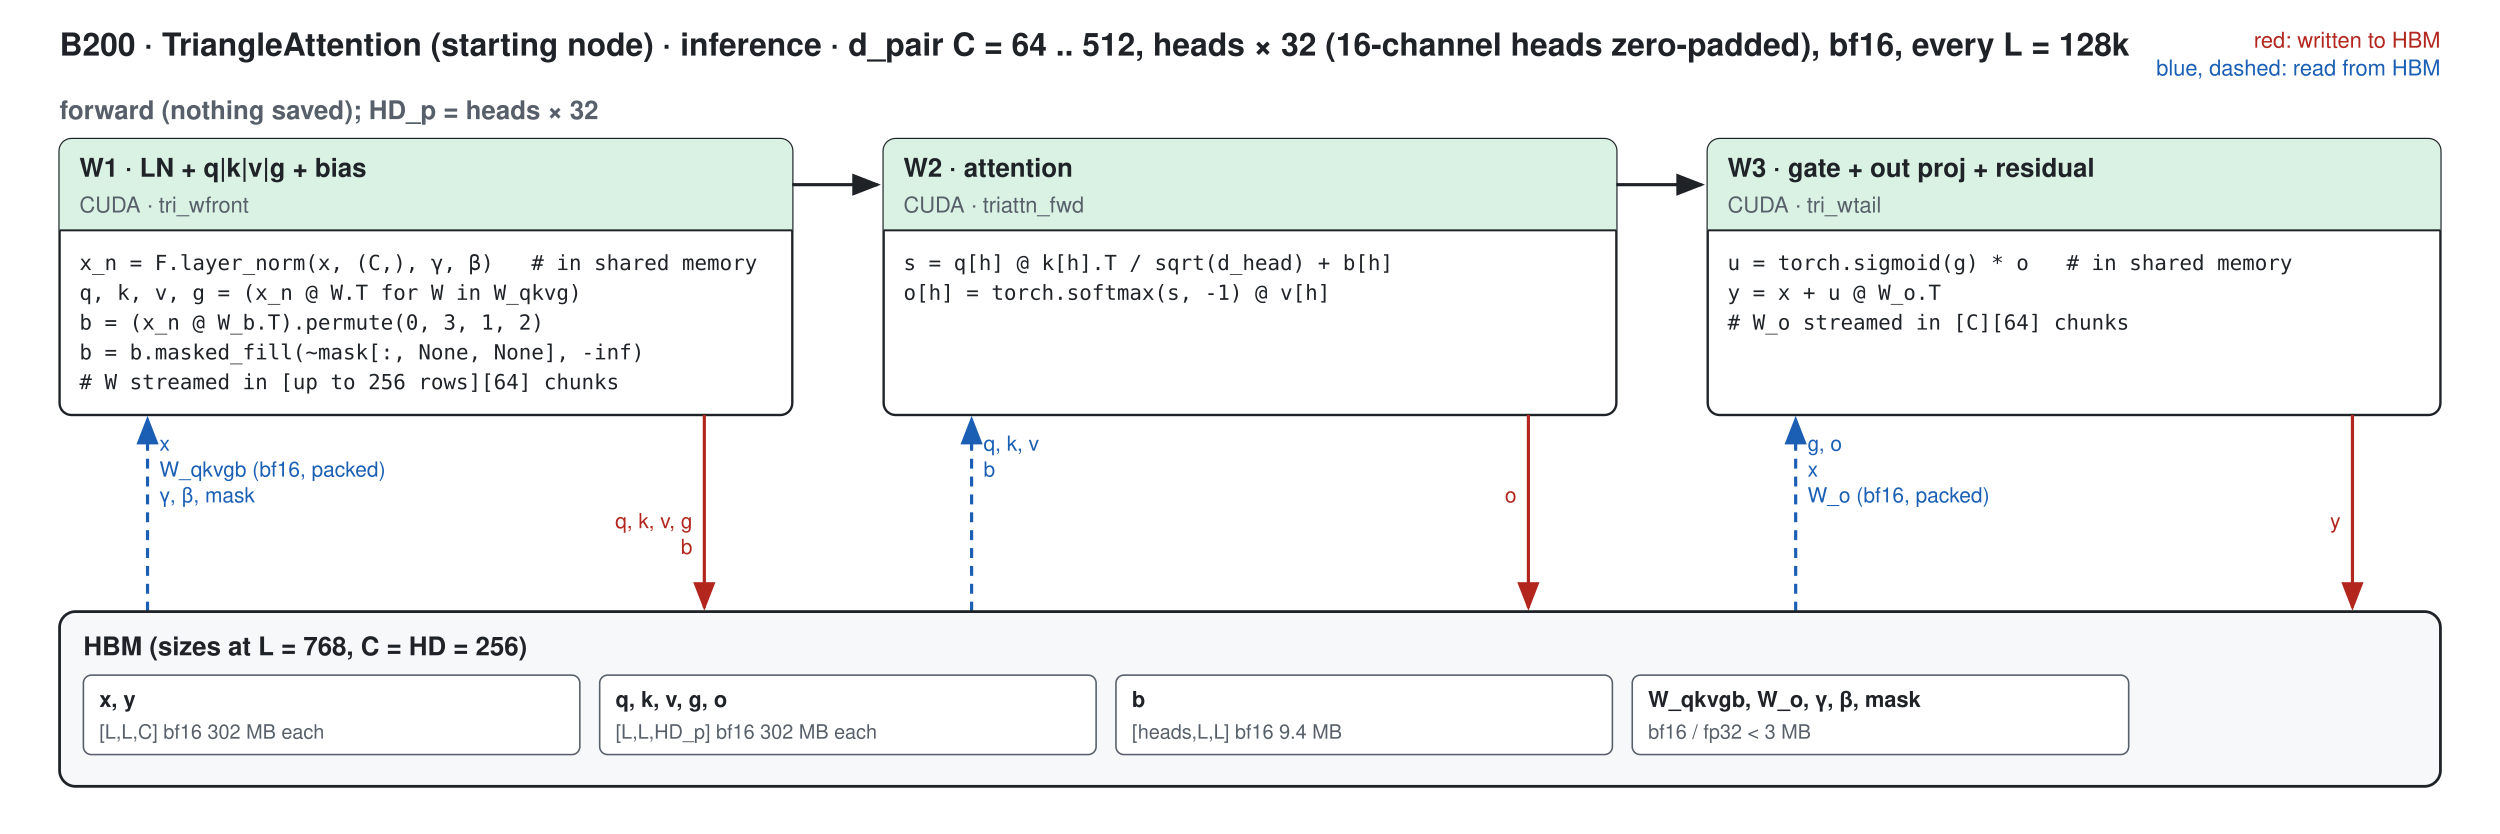
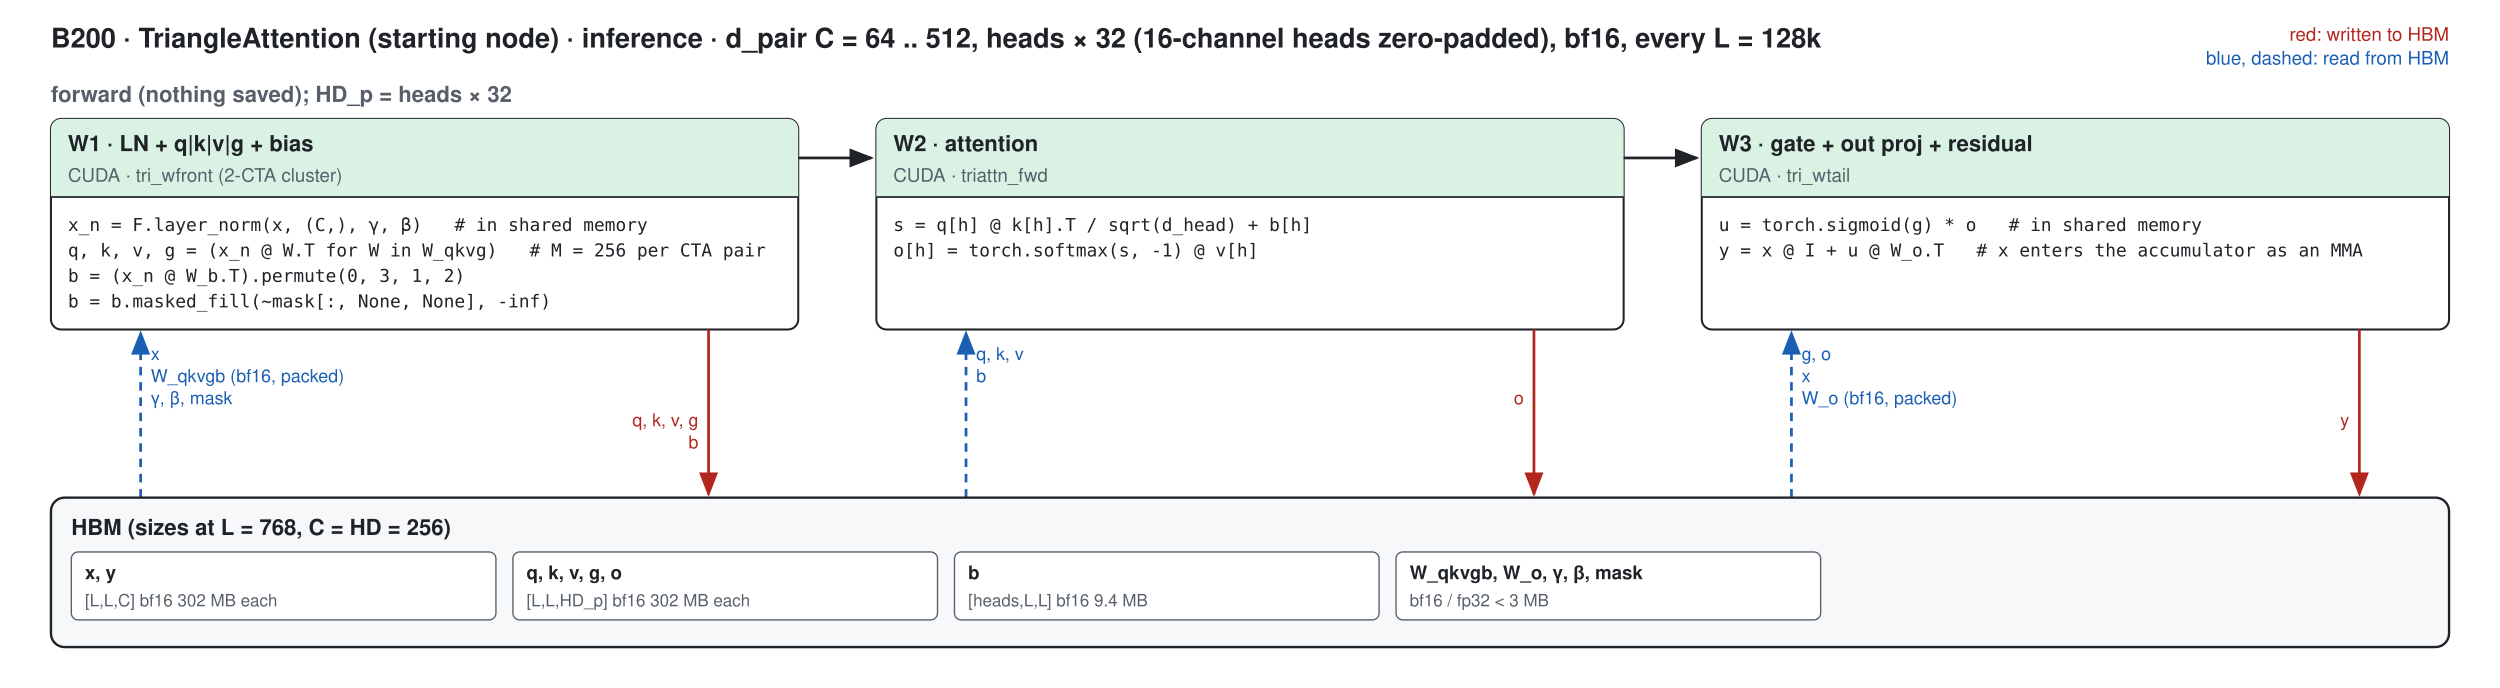
- <svg xmlns="http://www.w3.org/2000/svg" width="1259" height="420" viewBox="0 0 1259 420">
+ <svg xmlns="http://www.w3.org/2000/svg" width="1472" height="405" viewBox="0 0 1472 405">
  <defs>
    <marker id="head-1f2328" markerWidth="9" markerHeight="7" refX="8" refY="3.5" orient="auto">
      <polygon points="0 0, 9 3.5, 0 7" fill="#1f2328" />
    </marker>
    <marker id="head-b3261e" markerWidth="9" markerHeight="7" refX="8" refY="3.5" orient="auto">
      <polygon points="0 0, 9 3.5, 0 7" fill="#b3261e" />
    </marker>
    <marker id="head-1a5fb4" markerWidth="9" markerHeight="7" refX="8" refY="3.5" orient="auto">
      <polygon points="0 0, 9 3.5, 0 7" fill="#1a5fb4" />
    </marker>
  </defs>
-   <rect width="1259" height="420" fill="#ffffff" />
+   <rect width="1472" height="405" fill="#ffffff" />
  <text x="30.0" y="28.0" font-family="Helvetica, Arial, sans-serif" font-size="16" font-weight="bold" fill="#1f2328" text-anchor="start">B200 · TriangleAttention (starting node) · inference · d_pair C = 64 .. 512, heads × 32 (16-channel heads zero-padded), bf16, every L = 128k</text>
-   <text x="1229.0" y="24.0" font-family="Helvetica, Arial, sans-serif" font-size="11" font-weight="normal" fill="#b3261e" text-anchor="end">red: written to HBM</text>
-   <text x="1229.0" y="38.0" font-family="Helvetica, Arial, sans-serif" font-size="11" font-weight="normal" fill="#1a5fb4" text-anchor="end">blue, dashed: read from HBM</text>
+   <text x="1442.0" y="24.0" font-family="Helvetica, Arial, sans-serif" font-size="11" font-weight="normal" fill="#b3261e" text-anchor="end">red: written to HBM</text>
+   <text x="1442.0" y="38.0" font-family="Helvetica, Arial, sans-serif" font-size="11" font-weight="normal" fill="#1a5fb4" text-anchor="end">blue, dashed: read from HBM</text>
  <text x="30.0" y="60.0" font-family="Helvetica, Arial, sans-serif" font-size="13" font-weight="bold" fill="#57606a" text-anchor="start">forward (nothing saved); HD_p = heads × 32</text>
-   <rect x="30" y="70" width="369" height="139" rx="6" fill="#ffffff" stroke="#1f2328" stroke-width="1.2" />
-   <path d="M36,70 h357 a6,6 0 0 1 6,6 v40 h-369 v-40 a6,6 0 0 1 6,-6 z" fill="#d9f2e3" />
-   <line x1="30" y1="116" x2="399" y2="116" stroke="#1f2328" stroke-width="1" />
+   <rect x="30" y="70" width="440" height="124" rx="6" fill="#ffffff" stroke="#1f2328" stroke-width="1.2" />
+   <path d="M36,70 h428 a6,6 0 0 1 6,6 v40 h-440 v-40 a6,6 0 0 1 6,-6 z" fill="#d9f2e3" />
+   <line x1="30" y1="116" x2="470" y2="116" stroke="#1f2328" stroke-width="1" />
  <text x="40.0" y="89.0" font-family="Helvetica, Arial, sans-serif" font-size="13" font-weight="bold" fill="#1f2328" text-anchor="start">W1 · LN + q|k|v|g + bias</text>
-   <text x="40.0" y="107.0" font-family="Helvetica, Arial, sans-serif" font-size="11" font-weight="normal" fill="#57606a" text-anchor="start">CUDA · tri_wfront</text>
+   <text x="40.0" y="107.0" font-family="Helvetica, Arial, sans-serif" font-size="11" font-weight="normal" fill="#57606a" text-anchor="start">CUDA · tri_wfront (2-CTA cluster)</text>
  <text x="40.0" y="136.0" font-family="Menlo, Consolas, monospace" font-size="10.5" font-weight="normal" fill="#1f2328" text-anchor="start" xml:space="preserve">x_n = F.layer_norm(x, (C,), γ, β)   # in shared memory</text>
-   <text x="40.0" y="151.0" font-family="Menlo, Consolas, monospace" font-size="10.5" font-weight="normal" fill="#1f2328" text-anchor="start" xml:space="preserve">q, k, v, g = (x_n @ W.T for W in W_qkvg)</text>
+   <text x="40.0" y="151.0" font-family="Menlo, Consolas, monospace" font-size="10.5" font-weight="normal" fill="#1f2328" text-anchor="start" xml:space="preserve">q, k, v, g = (x_n @ W.T for W in W_qkvg)   # M = 256 per CTA pair</text>
  <text x="40.0" y="166.0" font-family="Menlo, Consolas, monospace" font-size="10.5" font-weight="normal" fill="#1f2328" text-anchor="start" xml:space="preserve">b = (x_n @ W_b.T).permute(0, 3, 1, 2)</text>
  <text x="40.0" y="181.0" font-family="Menlo, Consolas, monospace" font-size="10.5" font-weight="normal" fill="#1f2328" text-anchor="start" xml:space="preserve">b = b.masked_fill(~mask[:, None, None], -inf)</text>
-   <text x="40.0" y="196.0" font-family="Menlo, Consolas, monospace" font-size="10.5" font-weight="normal" fill="#1f2328" text-anchor="start" xml:space="preserve"># W streamed in [up to 256 rows][64] chunks</text>
-   <line x1="399.0" y1="93.0" x2="442.0" y2="93.0" stroke="#1f2328" stroke-width="1.6" marker-end="url(#head-1f2328)" />
-   <line x1="74.3" y1="308.0" x2="74.3" y2="211.0" stroke="#1a5fb4" stroke-width="1.6" stroke-dasharray="5,4" marker-end="url(#head-1a5fb4)" />
-   <text x="80.3" y="227.0" font-family="Helvetica, Arial, sans-serif" font-size="10.5" font-weight="normal" fill="#1a5fb4" text-anchor="start">x</text>
-   <text x="80.3" y="240.0" font-family="Helvetica, Arial, sans-serif" font-size="10.5" font-weight="normal" fill="#1a5fb4" text-anchor="start">W_qkvgb (bf16, packed)</text>
-   <text x="80.3" y="253.0" font-family="Helvetica, Arial, sans-serif" font-size="10.5" font-weight="normal" fill="#1a5fb4" text-anchor="start">γ, β, mask</text>
-   <line x1="354.7" y1="209.0" x2="354.7" y2="306.0" stroke="#b3261e" stroke-width="1.6" marker-end="url(#head-b3261e)" />
-   <text x="348.7" y="266.0" font-family="Helvetica, Arial, sans-serif" font-size="10.5" font-weight="normal" fill="#b3261e" text-anchor="end">q, k, v, g</text>
-   <text x="348.7" y="279.0" font-family="Helvetica, Arial, sans-serif" font-size="10.5" font-weight="normal" fill="#b3261e" text-anchor="end">b</text>
-   <rect x="445" y="70" width="369" height="139" rx="6" fill="#ffffff" stroke="#1f2328" stroke-width="1.2" />
-   <path d="M451,70 h357 a6,6 0 0 1 6,6 v40 h-369 v-40 a6,6 0 0 1 6,-6 z" fill="#d9f2e3" />
-   <line x1="445" y1="116" x2="814" y2="116" stroke="#1f2328" stroke-width="1" />
-   <text x="455.0" y="89.0" font-family="Helvetica, Arial, sans-serif" font-size="13" font-weight="bold" fill="#1f2328" text-anchor="start">W2 · attention</text>
-   <text x="455.0" y="107.0" font-family="Helvetica, Arial, sans-serif" font-size="11" font-weight="normal" fill="#57606a" text-anchor="start">CUDA · triattn_fwd</text>
-   <text x="455.0" y="136.0" font-family="Menlo, Consolas, monospace" font-size="10.5" font-weight="normal" fill="#1f2328" text-anchor="start" xml:space="preserve">s = q[h] @ k[h].T / sqrt(d_head) + b[h]</text>
-   <text x="455.0" y="151.0" font-family="Menlo, Consolas, monospace" font-size="10.5" font-weight="normal" fill="#1f2328" text-anchor="start" xml:space="preserve">o[h] = torch.softmax(s, -1) @ v[h]</text>
-   <line x1="814.0" y1="93.0" x2="857.0" y2="93.0" stroke="#1f2328" stroke-width="1.6" marker-end="url(#head-1f2328)" />
-   <line x1="489.3" y1="308.0" x2="489.3" y2="211.0" stroke="#1a5fb4" stroke-width="1.6" stroke-dasharray="5,4" marker-end="url(#head-1a5fb4)" />
-   <text x="495.3" y="227.0" font-family="Helvetica, Arial, sans-serif" font-size="10.5" font-weight="normal" fill="#1a5fb4" text-anchor="start">q, k, v</text>
-   <text x="495.3" y="240.0" font-family="Helvetica, Arial, sans-serif" font-size="10.5" font-weight="normal" fill="#1a5fb4" text-anchor="start">b</text>
-   <line x1="769.7" y1="209.0" x2="769.7" y2="306.0" stroke="#b3261e" stroke-width="1.6" marker-end="url(#head-b3261e)" />
-   <text x="763.7" y="253.0" font-family="Helvetica, Arial, sans-serif" font-size="10.5" font-weight="normal" fill="#b3261e" text-anchor="end">o</text>
-   <rect x="860" y="70" width="369" height="139" rx="6" fill="#ffffff" stroke="#1f2328" stroke-width="1.2" />
-   <path d="M866,70 h357 a6,6 0 0 1 6,6 v40 h-369 v-40 a6,6 0 0 1 6,-6 z" fill="#d9f2e3" />
-   <line x1="860" y1="116" x2="1229" y2="116" stroke="#1f2328" stroke-width="1" />
-   <text x="870.0" y="89.0" font-family="Helvetica, Arial, sans-serif" font-size="13" font-weight="bold" fill="#1f2328" text-anchor="start">W3 · gate + out proj + residual</text>
-   <text x="870.0" y="107.0" font-family="Helvetica, Arial, sans-serif" font-size="11" font-weight="normal" fill="#57606a" text-anchor="start">CUDA · tri_wtail</text>
-   <text x="870.0" y="136.0" font-family="Menlo, Consolas, monospace" font-size="10.5" font-weight="normal" fill="#1f2328" text-anchor="start" xml:space="preserve">u = torch.sigmoid(g) * o   # in shared memory</text>
-   <text x="870.0" y="151.0" font-family="Menlo, Consolas, monospace" font-size="10.5" font-weight="normal" fill="#1f2328" text-anchor="start" xml:space="preserve">y = x + u @ W_o.T</text>
-   <text x="870.0" y="166.0" font-family="Menlo, Consolas, monospace" font-size="10.5" font-weight="normal" fill="#1f2328" text-anchor="start" xml:space="preserve"># W_o streamed in [C][64] chunks</text>
-   <line x1="904.3" y1="308.0" x2="904.3" y2="211.0" stroke="#1a5fb4" stroke-width="1.6" stroke-dasharray="5,4" marker-end="url(#head-1a5fb4)" />
-   <text x="910.3" y="227.0" font-family="Helvetica, Arial, sans-serif" font-size="10.5" font-weight="normal" fill="#1a5fb4" text-anchor="start">g, o</text>
-   <text x="910.3" y="240.0" font-family="Helvetica, Arial, sans-serif" font-size="10.5" font-weight="normal" fill="#1a5fb4" text-anchor="start">x</text>
-   <text x="910.3" y="253.0" font-family="Helvetica, Arial, sans-serif" font-size="10.5" font-weight="normal" fill="#1a5fb4" text-anchor="start">W_o (bf16, packed)</text>
-   <line x1="1184.7" y1="209.0" x2="1184.7" y2="306.0" stroke="#b3261e" stroke-width="1.6" marker-end="url(#head-b3261e)" />
-   <text x="1178.7" y="266.0" font-family="Helvetica, Arial, sans-serif" font-size="10.5" font-weight="normal" fill="#b3261e" text-anchor="end">y</text>
-   <rect x="30" y="308" width="1199" height="88" rx="8" fill="#f6f8fa" stroke="#1f2328" stroke-width="1.4" />
-   <text x="42.0" y="330.0" font-family="Helvetica, Arial, sans-serif" font-size="13" font-weight="bold" fill="#1f2328" text-anchor="start">HBM (sizes at L = 768, C = HD = 256)</text>
-   <rect x="42" y="340" width="250" height="40" rx="4" fill="#ffffff" stroke="#57606a" stroke-width="0.8" />
-   <text x="50.0" y="356.0" font-family="Helvetica, Arial, sans-serif" font-size="11" font-weight="bold" fill="#1f2328" text-anchor="start">x, y</text>
-   <text x="50.0" y="372.0" font-family="Helvetica, Arial, sans-serif" font-size="10" font-weight="normal" fill="#57606a" text-anchor="start">[L,L,C] bf16  302 MB each</text>
-   <rect x="302" y="340" width="250" height="40" rx="4" fill="#ffffff" stroke="#57606a" stroke-width="0.8" />
-   <text x="310.0" y="356.0" font-family="Helvetica, Arial, sans-serif" font-size="11" font-weight="bold" fill="#1f2328" text-anchor="start">q, k, v, g, o</text>
-   <text x="310.0" y="372.0" font-family="Helvetica, Arial, sans-serif" font-size="10" font-weight="normal" fill="#57606a" text-anchor="start">[L,L,HD_p] bf16  302 MB each</text>
-   <rect x="562" y="340" width="250" height="40" rx="4" fill="#ffffff" stroke="#57606a" stroke-width="0.8" />
-   <text x="570.0" y="356.0" font-family="Helvetica, Arial, sans-serif" font-size="11" font-weight="bold" fill="#1f2328" text-anchor="start">b</text>
-   <text x="570.0" y="372.0" font-family="Helvetica, Arial, sans-serif" font-size="10" font-weight="normal" fill="#57606a" text-anchor="start">[heads,L,L] bf16  9.4 MB</text>
-   <rect x="822" y="340" width="250" height="40" rx="4" fill="#ffffff" stroke="#57606a" stroke-width="0.8" />
-   <text x="830.0" y="356.0" font-family="Helvetica, Arial, sans-serif" font-size="11" font-weight="bold" fill="#1f2328" text-anchor="start">W_qkvgb, W_o, γ, β, mask</text>
-   <text x="830.0" y="372.0" font-family="Helvetica, Arial, sans-serif" font-size="10" font-weight="normal" fill="#57606a" text-anchor="start">bf16 / fp32  &lt; 3 MB</text>
+   <line x1="470.0" y1="93.0" x2="513.0" y2="93.0" stroke="#1f2328" stroke-width="1.6" marker-end="url(#head-1f2328)" />
+   <line x1="82.8" y1="293.0" x2="82.8" y2="196.0" stroke="#1a5fb4" stroke-width="1.6" stroke-dasharray="5,4" marker-end="url(#head-1a5fb4)" />
+   <text x="88.8" y="212.0" font-family="Helvetica, Arial, sans-serif" font-size="10.5" font-weight="normal" fill="#1a5fb4" text-anchor="start">x</text>
+   <text x="88.8" y="225.0" font-family="Helvetica, Arial, sans-serif" font-size="10.5" font-weight="normal" fill="#1a5fb4" text-anchor="start">W_qkvgb (bf16, packed)</text>
+   <text x="88.8" y="238.0" font-family="Helvetica, Arial, sans-serif" font-size="10.5" font-weight="normal" fill="#1a5fb4" text-anchor="start">γ, β, mask</text>
+   <line x1="417.2" y1="194.0" x2="417.2" y2="291.0" stroke="#b3261e" stroke-width="1.6" marker-end="url(#head-b3261e)" />
+   <text x="411.2" y="251.0" font-family="Helvetica, Arial, sans-serif" font-size="10.5" font-weight="normal" fill="#b3261e" text-anchor="end">q, k, v, g</text>
+   <text x="411.2" y="264.0" font-family="Helvetica, Arial, sans-serif" font-size="10.5" font-weight="normal" fill="#b3261e" text-anchor="end">b</text>
+   <rect x="516" y="70" width="440" height="124" rx="6" fill="#ffffff" stroke="#1f2328" stroke-width="1.2" />
+   <path d="M522,70 h428 a6,6 0 0 1 6,6 v40 h-440 v-40 a6,6 0 0 1 6,-6 z" fill="#d9f2e3" />
+   <line x1="516" y1="116" x2="956" y2="116" stroke="#1f2328" stroke-width="1" />
+   <text x="526.0" y="89.0" font-family="Helvetica, Arial, sans-serif" font-size="13" font-weight="bold" fill="#1f2328" text-anchor="start">W2 · attention</text>
+   <text x="526.0" y="107.0" font-family="Helvetica, Arial, sans-serif" font-size="11" font-weight="normal" fill="#57606a" text-anchor="start">CUDA · triattn_fwd</text>
+   <text x="526.0" y="136.0" font-family="Menlo, Consolas, monospace" font-size="10.5" font-weight="normal" fill="#1f2328" text-anchor="start" xml:space="preserve">s = q[h] @ k[h].T / sqrt(d_head) + b[h]</text>
+   <text x="526.0" y="151.0" font-family="Menlo, Consolas, monospace" font-size="10.5" font-weight="normal" fill="#1f2328" text-anchor="start" xml:space="preserve">o[h] = torch.softmax(s, -1) @ v[h]</text>
+   <line x1="956.0" y1="93.0" x2="999.0" y2="93.0" stroke="#1f2328" stroke-width="1.6" marker-end="url(#head-1f2328)" />
+   <line x1="568.8" y1="293.0" x2="568.8" y2="196.0" stroke="#1a5fb4" stroke-width="1.6" stroke-dasharray="5,4" marker-end="url(#head-1a5fb4)" />
+   <text x="574.8" y="212.0" font-family="Helvetica, Arial, sans-serif" font-size="10.5" font-weight="normal" fill="#1a5fb4" text-anchor="start">q, k, v</text>
+   <text x="574.8" y="225.0" font-family="Helvetica, Arial, sans-serif" font-size="10.5" font-weight="normal" fill="#1a5fb4" text-anchor="start">b</text>
+   <line x1="903.2" y1="194.0" x2="903.2" y2="291.0" stroke="#b3261e" stroke-width="1.6" marker-end="url(#head-b3261e)" />
+   <text x="897.2" y="238.0" font-family="Helvetica, Arial, sans-serif" font-size="10.5" font-weight="normal" fill="#b3261e" text-anchor="end">o</text>
+   <rect x="1002" y="70" width="440" height="124" rx="6" fill="#ffffff" stroke="#1f2328" stroke-width="1.2" />
+   <path d="M1008,70 h428 a6,6 0 0 1 6,6 v40 h-440 v-40 a6,6 0 0 1 6,-6 z" fill="#d9f2e3" />
+   <line x1="1002" y1="116" x2="1442" y2="116" stroke="#1f2328" stroke-width="1" />
+   <text x="1012.0" y="89.0" font-family="Helvetica, Arial, sans-serif" font-size="13" font-weight="bold" fill="#1f2328" text-anchor="start">W3 · gate + out proj + residual</text>
+   <text x="1012.0" y="107.0" font-family="Helvetica, Arial, sans-serif" font-size="11" font-weight="normal" fill="#57606a" text-anchor="start">CUDA · tri_wtail</text>
+   <text x="1012.0" y="136.0" font-family="Menlo, Consolas, monospace" font-size="10.5" font-weight="normal" fill="#1f2328" text-anchor="start" xml:space="preserve">u = torch.sigmoid(g) * o   # in shared memory</text>
+   <text x="1012.0" y="151.0" font-family="Menlo, Consolas, monospace" font-size="10.5" font-weight="normal" fill="#1f2328" text-anchor="start" xml:space="preserve">y = x @ I + u @ W_o.T   # x enters the accumulator as an MMA</text>
+   <line x1="1054.8" y1="293.0" x2="1054.8" y2="196.0" stroke="#1a5fb4" stroke-width="1.6" stroke-dasharray="5,4" marker-end="url(#head-1a5fb4)" />
+   <text x="1060.8" y="212.0" font-family="Helvetica, Arial, sans-serif" font-size="10.5" font-weight="normal" fill="#1a5fb4" text-anchor="start">g, o</text>
+   <text x="1060.8" y="225.0" font-family="Helvetica, Arial, sans-serif" font-size="10.5" font-weight="normal" fill="#1a5fb4" text-anchor="start">x</text>
+   <text x="1060.8" y="238.0" font-family="Helvetica, Arial, sans-serif" font-size="10.5" font-weight="normal" fill="#1a5fb4" text-anchor="start">W_o (bf16, packed)</text>
+   <line x1="1389.2" y1="194.0" x2="1389.2" y2="291.0" stroke="#b3261e" stroke-width="1.6" marker-end="url(#head-b3261e)" />
+   <text x="1383.2" y="251.0" font-family="Helvetica, Arial, sans-serif" font-size="10.5" font-weight="normal" fill="#b3261e" text-anchor="end">y</text>
+   <rect x="30" y="293" width="1412" height="88" rx="8" fill="#f6f8fa" stroke="#1f2328" stroke-width="1.4" />
+   <text x="42.0" y="315.0" font-family="Helvetica, Arial, sans-serif" font-size="13" font-weight="bold" fill="#1f2328" text-anchor="start">HBM (sizes at L = 768, C = HD = 256)</text>
+   <rect x="42" y="325" width="250" height="40" rx="4" fill="#ffffff" stroke="#57606a" stroke-width="0.8" />
+   <text x="50.0" y="341.0" font-family="Helvetica, Arial, sans-serif" font-size="11" font-weight="bold" fill="#1f2328" text-anchor="start">x, y</text>
+   <text x="50.0" y="357.0" font-family="Helvetica, Arial, sans-serif" font-size="10" font-weight="normal" fill="#57606a" text-anchor="start">[L,L,C] bf16  302 MB each</text>
+   <rect x="302" y="325" width="250" height="40" rx="4" fill="#ffffff" stroke="#57606a" stroke-width="0.8" />
+   <text x="310.0" y="341.0" font-family="Helvetica, Arial, sans-serif" font-size="11" font-weight="bold" fill="#1f2328" text-anchor="start">q, k, v, g, o</text>
+   <text x="310.0" y="357.0" font-family="Helvetica, Arial, sans-serif" font-size="10" font-weight="normal" fill="#57606a" text-anchor="start">[L,L,HD_p] bf16  302 MB each</text>
+   <rect x="562" y="325" width="250" height="40" rx="4" fill="#ffffff" stroke="#57606a" stroke-width="0.8" />
+   <text x="570.0" y="341.0" font-family="Helvetica, Arial, sans-serif" font-size="11" font-weight="bold" fill="#1f2328" text-anchor="start">b</text>
+   <text x="570.0" y="357.0" font-family="Helvetica, Arial, sans-serif" font-size="10" font-weight="normal" fill="#57606a" text-anchor="start">[heads,L,L] bf16  9.4 MB</text>
+   <rect x="822" y="325" width="250" height="40" rx="4" fill="#ffffff" stroke="#57606a" stroke-width="0.8" />
+   <text x="830.0" y="341.0" font-family="Helvetica, Arial, sans-serif" font-size="11" font-weight="bold" fill="#1f2328" text-anchor="start">W_qkvgb, W_o, γ, β, mask</text>
+   <text x="830.0" y="357.0" font-family="Helvetica, Arial, sans-serif" font-size="10" font-weight="normal" fill="#57606a" text-anchor="start">bf16 / fp32  &lt; 3 MB</text>
</svg>
